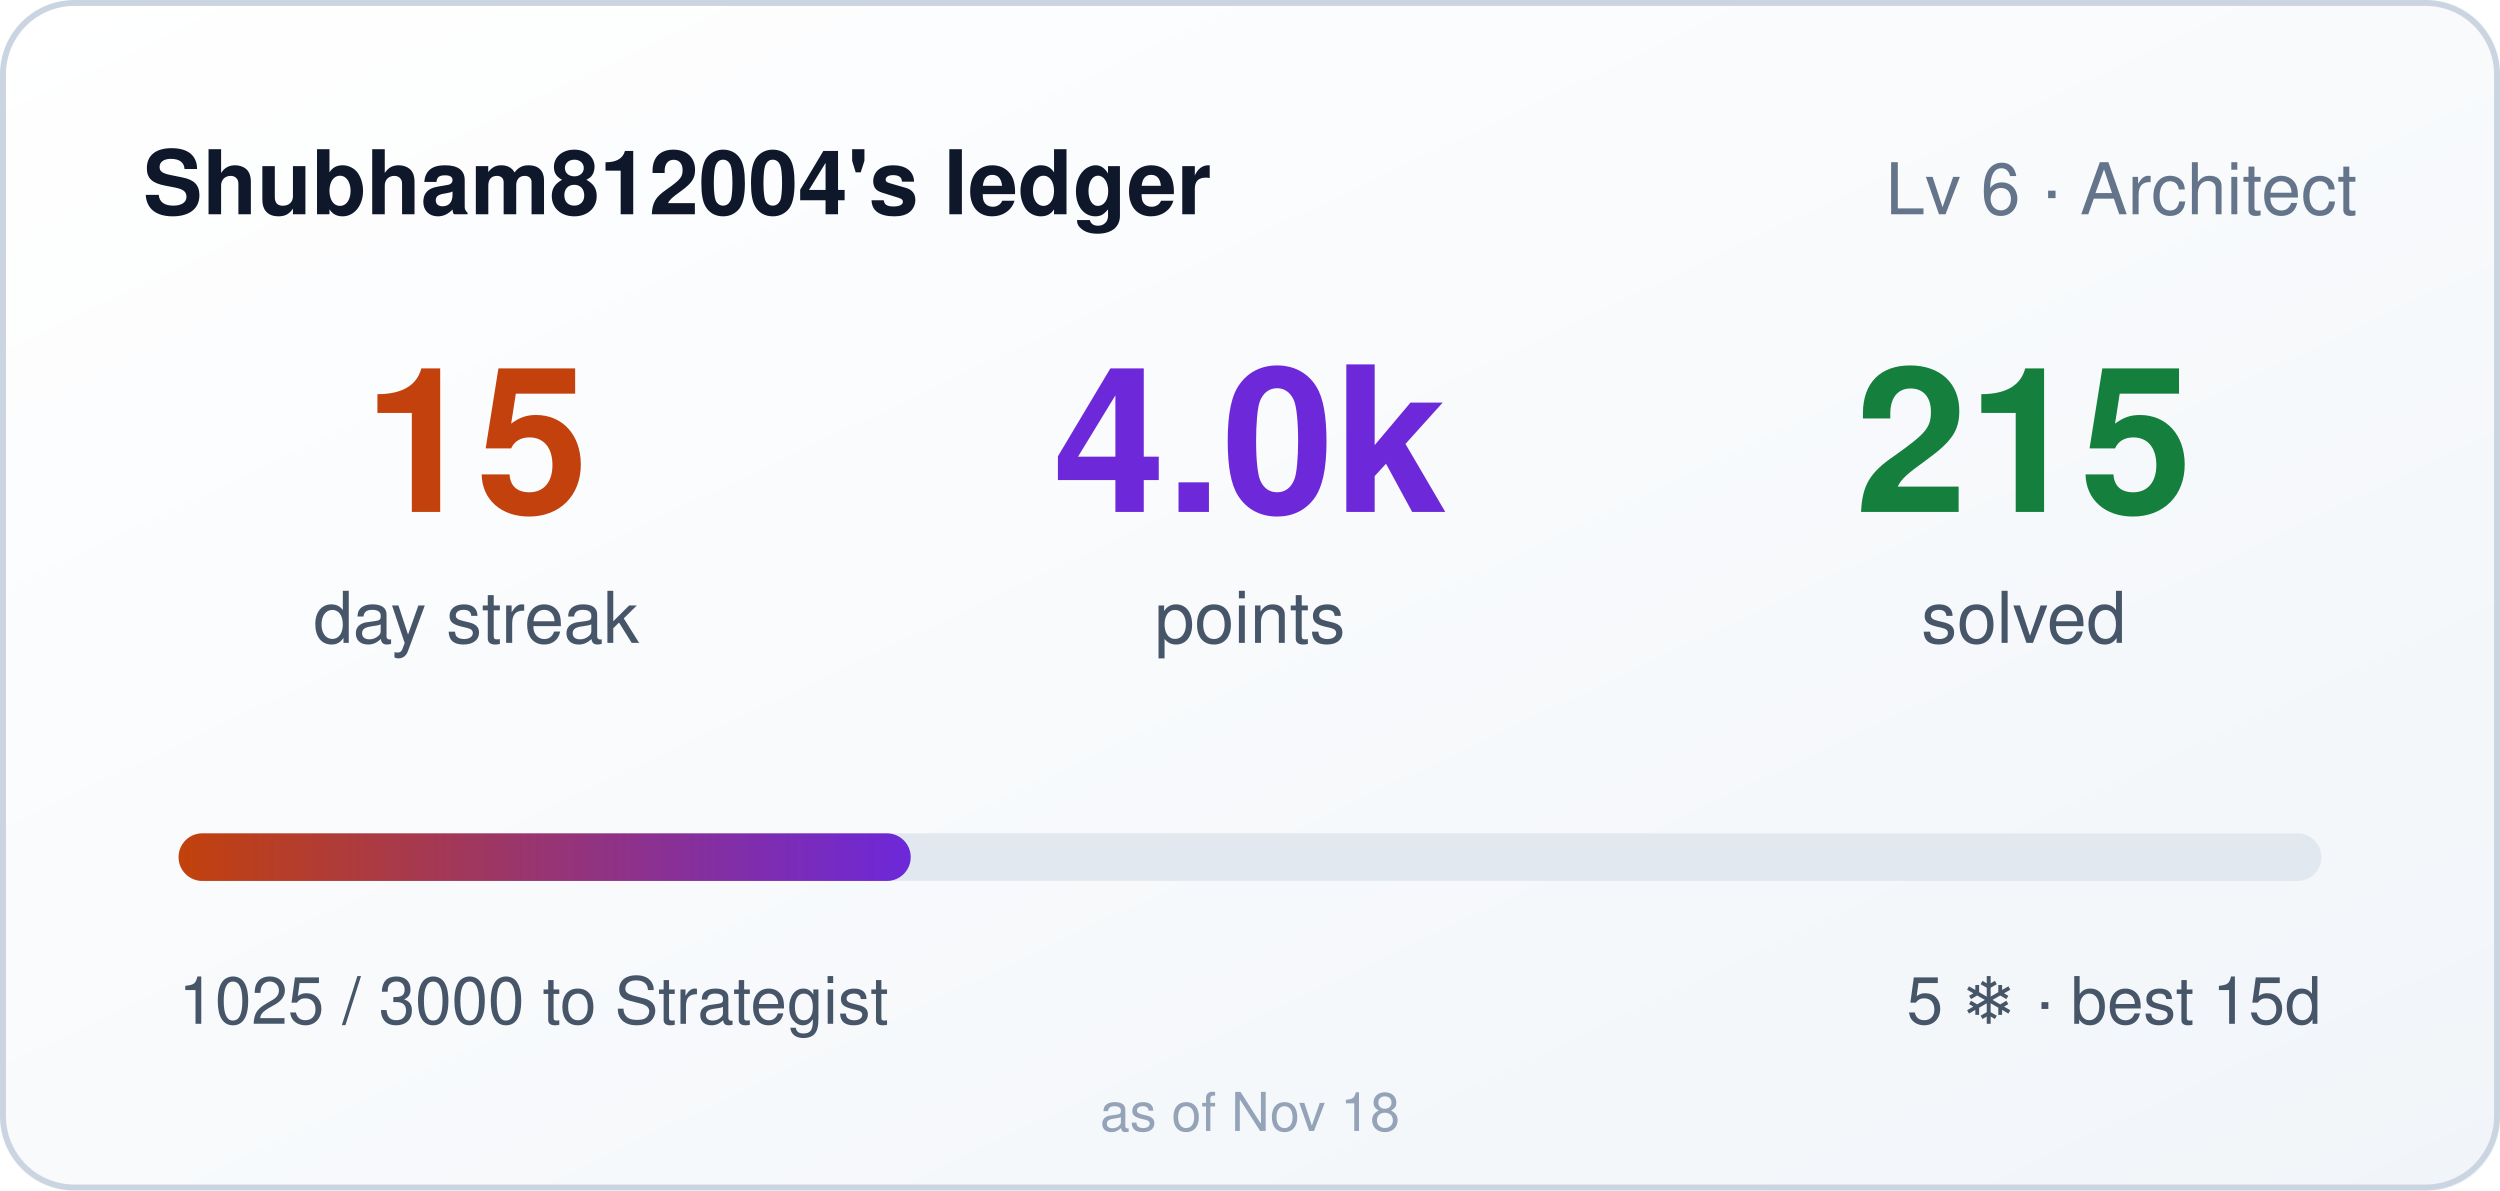
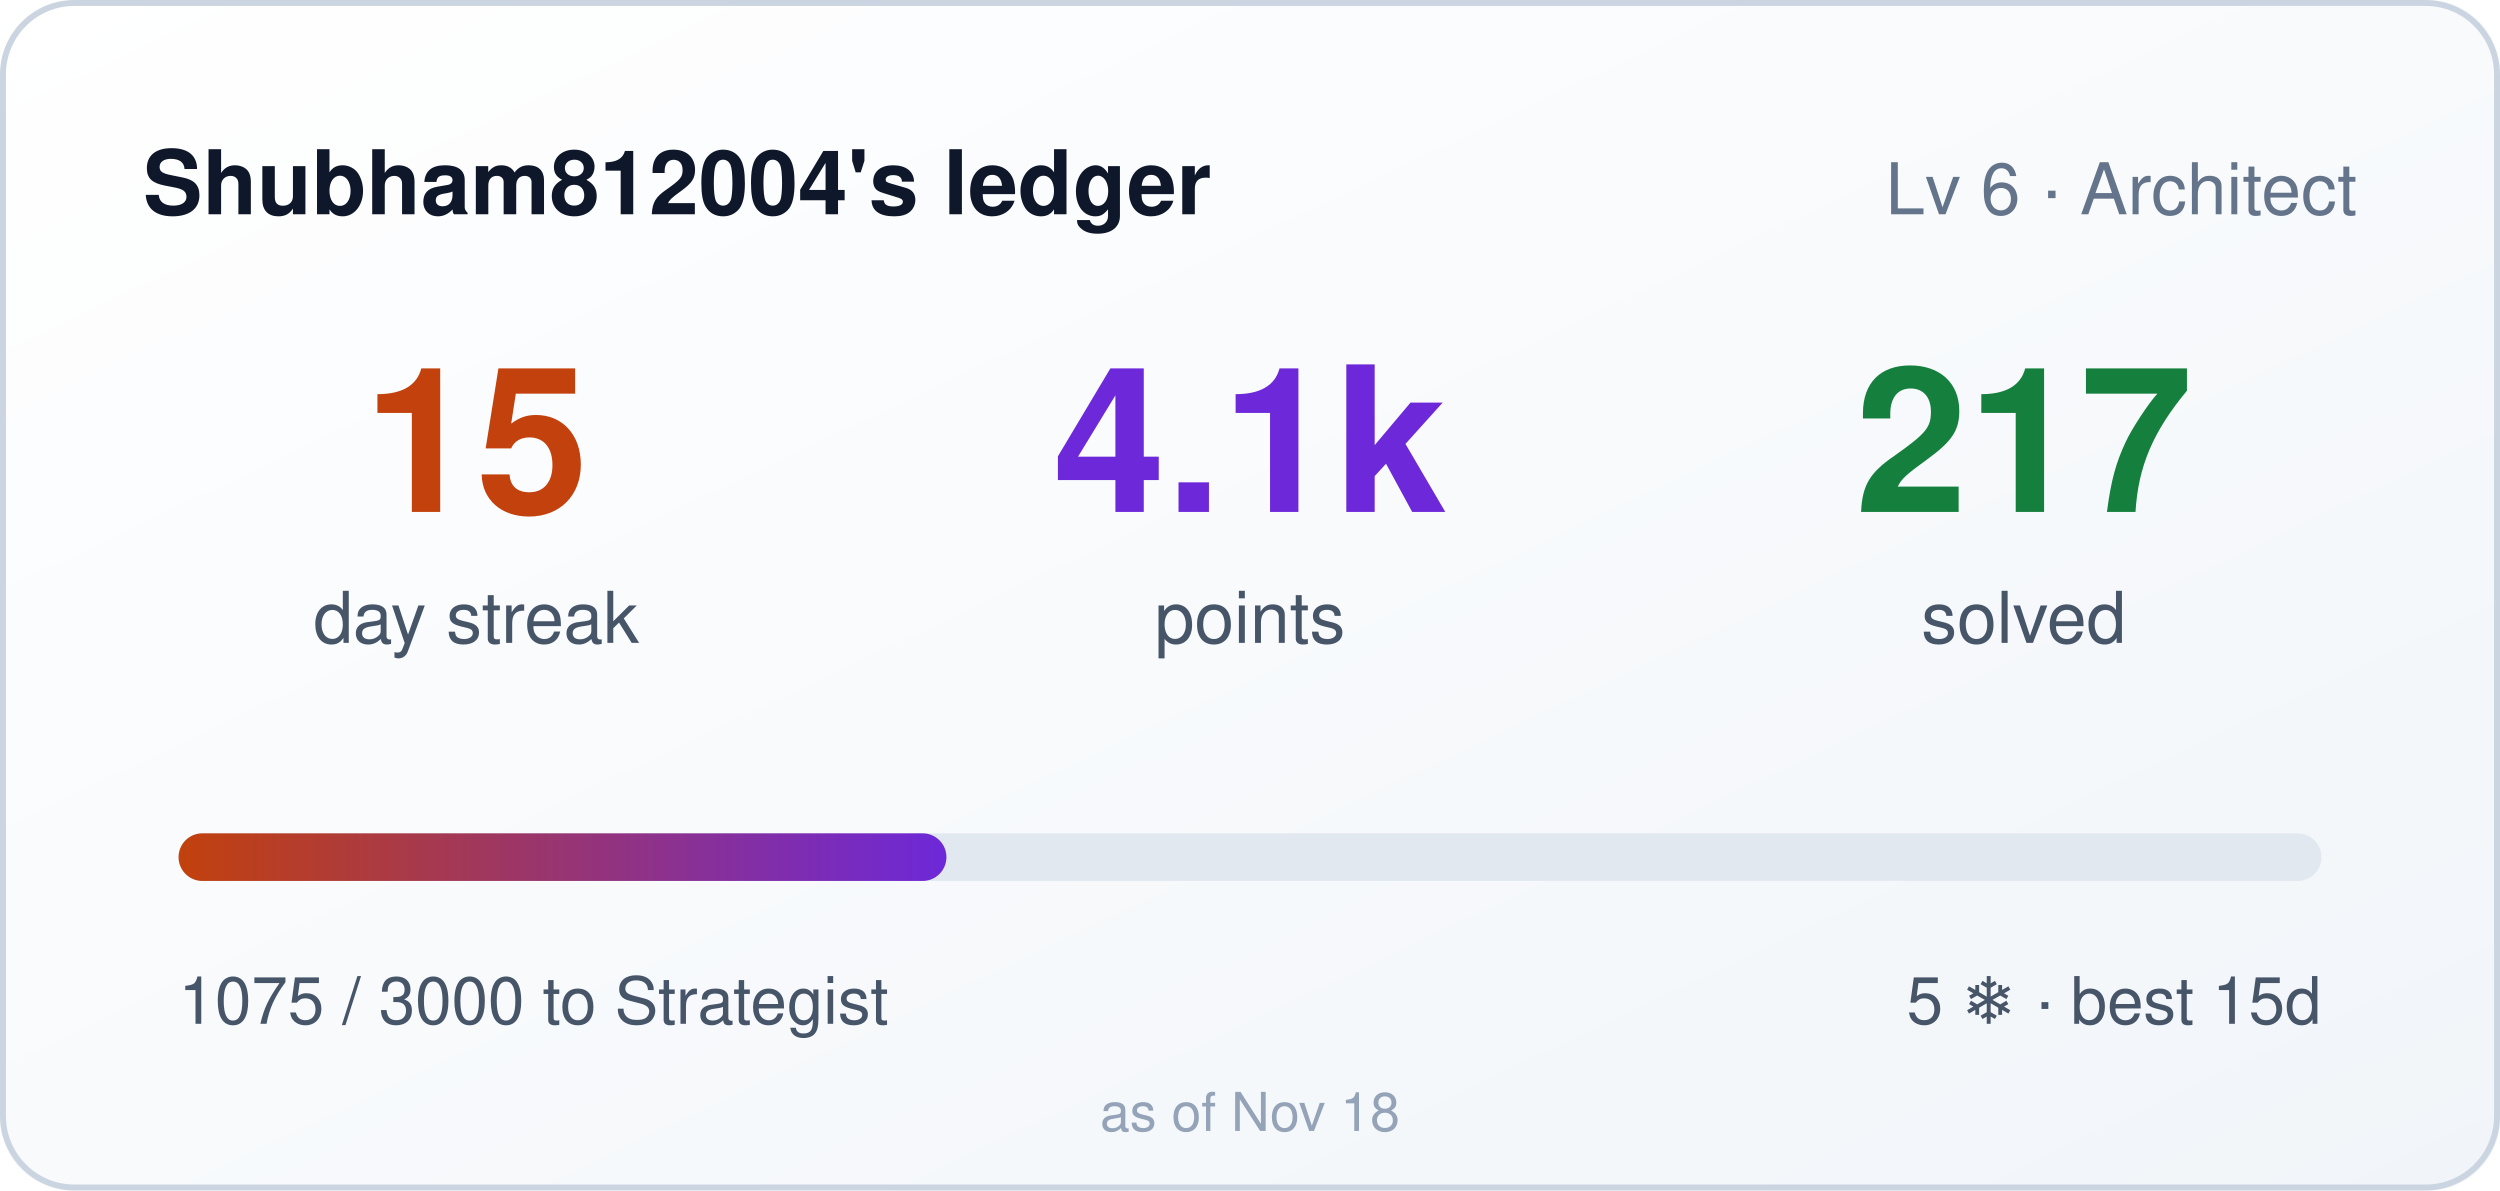
- <svg xmlns="http://www.w3.org/2000/svg" width="420" height="200" role="img" aria-label="Shubham812004's ledger: 15 day streak, 4025 points">
+ <svg xmlns="http://www.w3.org/2000/svg" width="420" height="200" role="img" aria-label="Shubham812004's ledger: 15 day streak, 4075 points">
  <style>
    .bar,.n{transform-box:fill-box}
    .bar{transform-origin:left center}
    @media (prefers-reduced-motion: no-preference){
      .bar{animation:cl-grow .9s cubic-bezier(.22,1,.36,1) both}
      .n{animation:cl-rise .5s ease-out both}
      .n2{animation-delay:.08s}
      .n3{animation-delay:.16s}
    }
    @keyframes cl-grow{from{transform:scaleX(0)}to{transform:scaleX(1)}}
    @keyframes cl-rise{from{opacity:0;transform:translateY(6px)}to{opacity:1;transform:none}}
  </style>
  <defs>
    <linearGradient id="bg" x1="0" y1="0" x2="1" y2="1">
      <stop offset="0" stop-color="#ffffff" />
      <stop offset="1" stop-color="#f1f5f9" />
    </linearGradient>
    <linearGradient id="bar" x1="0" y1="0" x2="1" y2="0">
      <stop offset="0" stop-color="#c2410c" />
      <stop offset="1" stop-color="#6d28d9" />
    </linearGradient>
  </defs>
  <rect width="420" height="200" rx="12" fill="url(#bg)" />
  <rect x="0.5" y="0.5" width="419" height="199" rx="12" fill="none" stroke="#cbd5e1" />
  <text x="24" y="36" fill="#0f172a" font-size="15" font-weight="600" font-family="Segoe UI,Helvetica,Arial,sans-serif">Shubham812004's ledger</text>
  <text x="396" y="36" fill="#64748b" font-size="12" text-anchor="end" font-family="Segoe UI,Helvetica,Arial,sans-serif">Lv 6 · Architect</text>
  <g font-family="Segoe UI,Helvetica,Arial,sans-serif">
    <text class="n n1" x="80" y="86" fill="#c2410c" font-size="34" font-weight="700" text-anchor="middle">15</text>
    <text x="80" y="108" fill="#475569" font-size="12" text-anchor="middle">day streak</text>
-     <text class="n n2" x="210" y="86" fill="#6d28d9" font-size="34" font-weight="700" text-anchor="middle">4.0k</text>
+     <text class="n n2" x="210" y="86" fill="#6d28d9" font-size="34" font-weight="700" text-anchor="middle">4.1k</text>
    <text x="210" y="108" fill="#475569" font-size="12" text-anchor="middle">points</text>
-     <text class="n n3" x="340" y="86" fill="#15803d" font-size="34" font-weight="700" text-anchor="middle">215</text>
+     <text class="n n3" x="340" y="86" fill="#15803d" font-size="34" font-weight="700" text-anchor="middle">217</text>
    <text x="340" y="108" fill="#475569" font-size="12" text-anchor="middle">solved</text>
  </g>
  <rect x="30" y="140" width="360" height="8" rx="4" fill="#e2e8f0" />
-   <rect class="bar" x="30" y="140" width="123" height="8" rx="4" fill="url(#bar)" />
-   <text x="30" y="172" fill="#475569" font-size="11" font-family="Segoe UI,Helvetica,Arial,sans-serif">1025 / 3000 to Strategist</text>
+   <rect class="bar" x="30" y="140" width="129" height="8" rx="4" fill="url(#bar)" />
+   <text x="30" y="172" fill="#475569" font-size="11" font-family="Segoe UI,Helvetica,Arial,sans-serif">1075 / 3000 to Strategist</text>
  <text x="390" y="172" fill="#475569" font-size="11" text-anchor="end" font-family="Segoe UI,Helvetica,Arial,sans-serif">5 ❄ · best 15d</text>
  <text x="210" y="190" fill="#94a3b8" font-size="9" text-anchor="middle" font-family="Segoe UI,Helvetica,Arial,sans-serif">as of Nov 18</text>
</svg>
